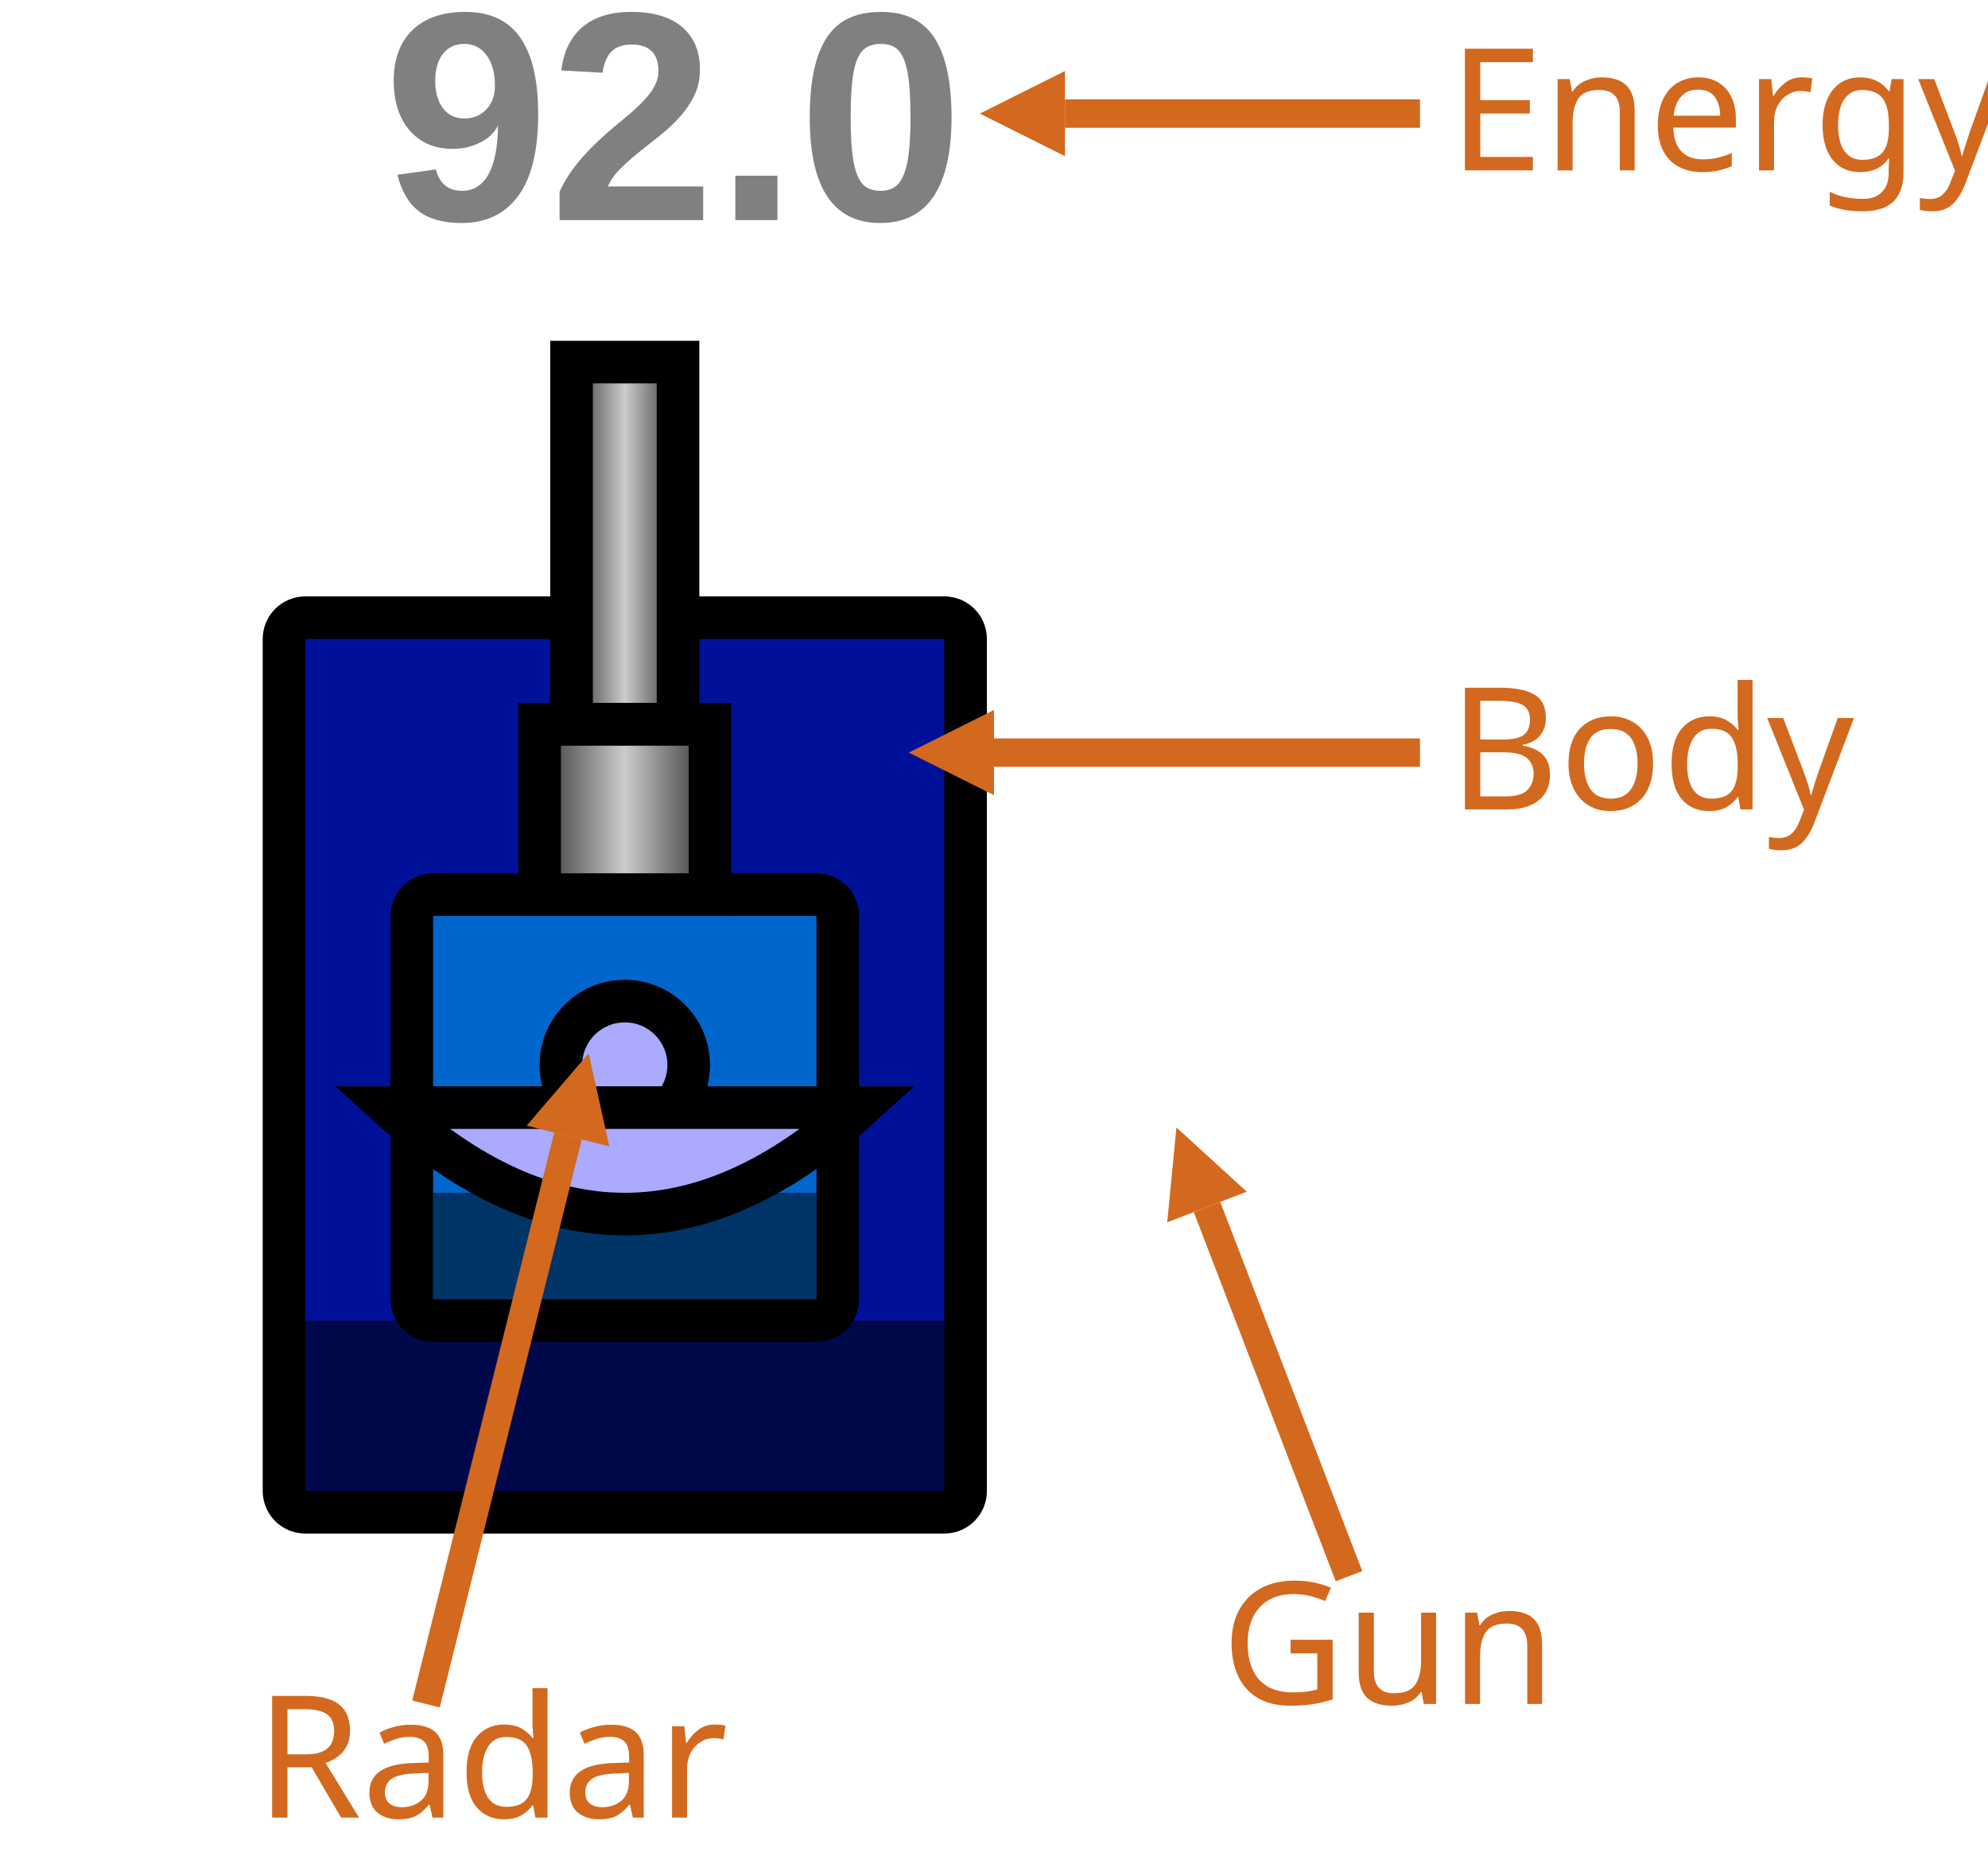
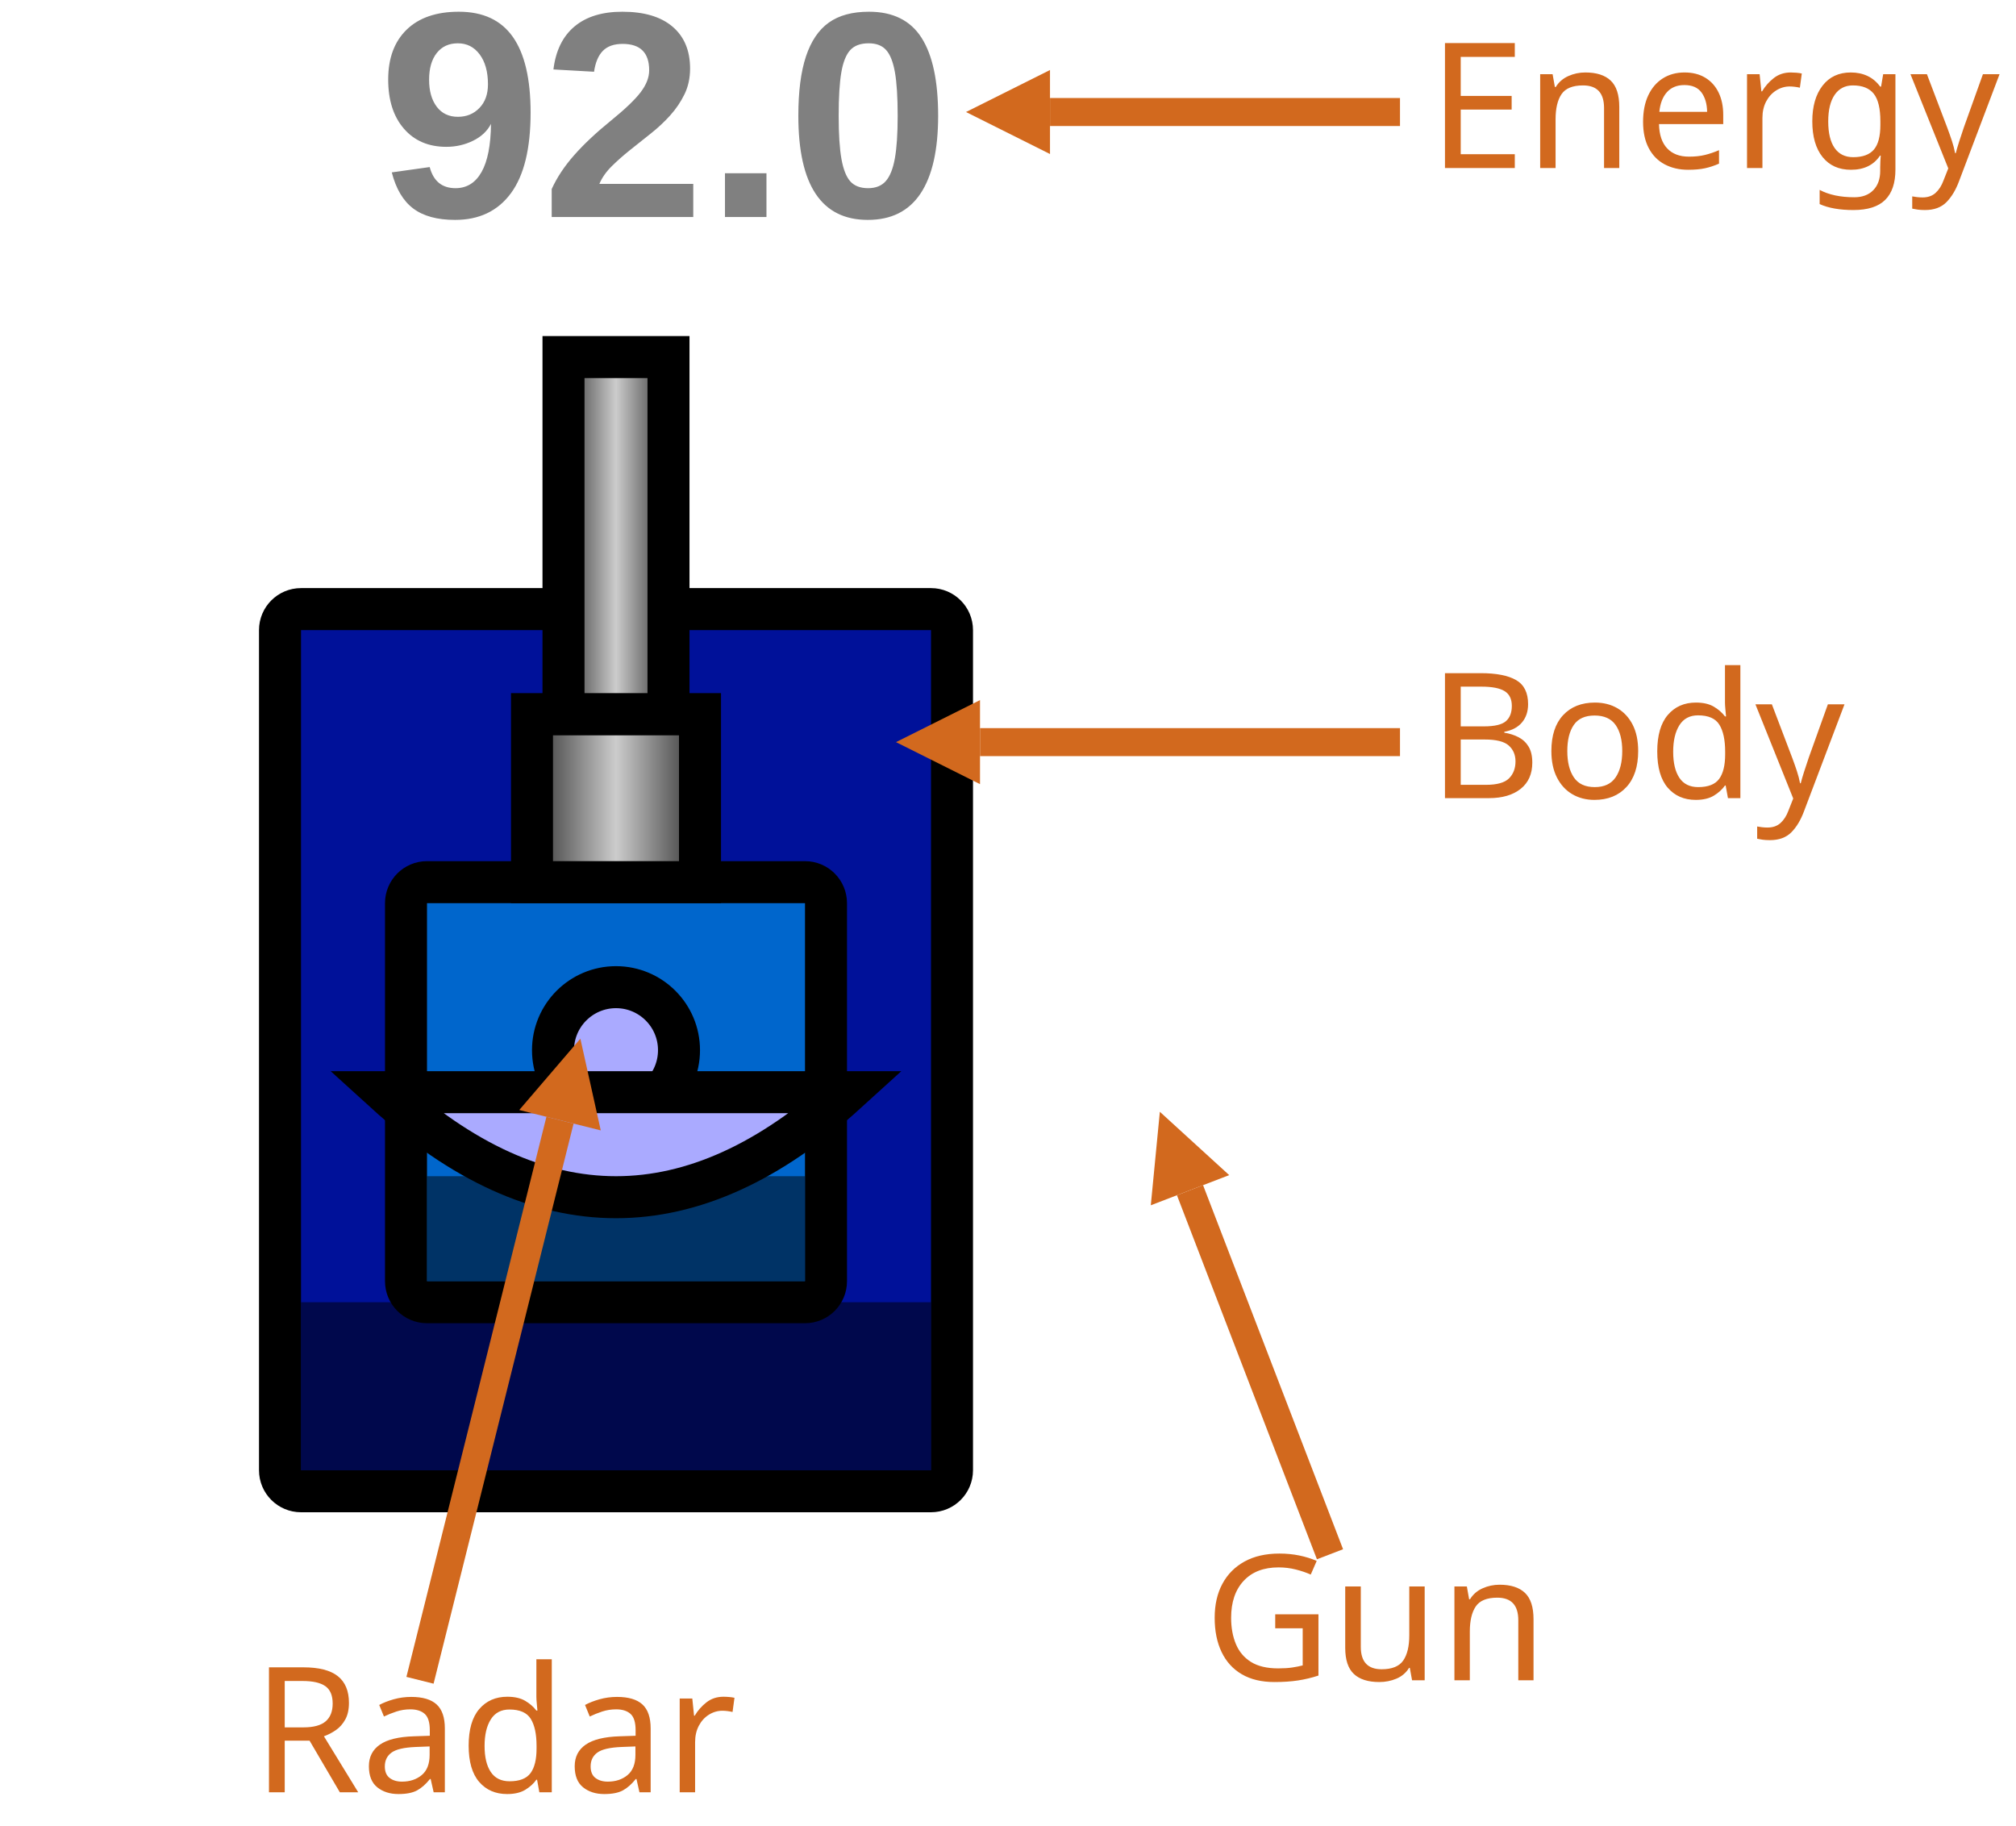
- <svg xmlns="http://www.w3.org/2000/svg" version="1.1" width="175" height="163" viewBox="0 0 1400 1304">
+ <svg xmlns="http://www.w3.org/2000/svg" version="1.1" width="180" height="163" viewBox="0 0 1440 1304">
  <style>
-         .text { font: 120px sans-serif; }
+         .text { font: 125px sans-serif; }
    </style>
  <use href="#tank" transform="translate(-160, 150) scale(1.5, 1.5)" />
  <text x="270" y="155" fill="grey" font-weight="bold" font-size="210px" font-family="Arial, sans-serif">92.0</text>
  <use href="#arrows-with-label" />
  <defs>
    <style>
            .tank-body, .tank-turret, .tank-radar {
            transform-origin: 400px 400px;
            }
            .tank-body {
            transform: rotate(var(--body-rotation, 10deg));
            }
            .tank-turret {
            transform: rotate(var(--turret-rotation, 80deg));
            }
            .tank-radar {
            transform: rotate(var(--radar-rotation, 127deg));
            }
            svg {
            --tank-body-color: #019;
            --tank-turret-color: #06c;
            --tank-radar-color: #aaf;
            --left-belt-track-1: inline;
            --left-belt-track-2: none;
            --left-belt-track-3: none;
            --right-belt-track-1: none;
            --right-belt-track-2: inline;
            --right-belt-track-3: none;
            }
            .tank-body-fill {
            fill: var(--tank-body-color, #019);
            }
            .tank-turret-fill {
            fill: var(--tank-turret-color, #06c);
            }
            .tank-radar-fill {
            fill: var(--tank-radar-color, #aaf);
            }
            .left-belt, .right-belt {
            display: none;
            }
            .left-belt.track1 {
            display: var(--left-belt-track-1, none);
            }
            .left-belt.track2 {
            display: var(--left-belt-track-2, none);
            }
            .left-belt.track3 {
            display: var(--left-belt-track-3, none);
            }
            .right-belt.track1 {
            display: var(--right-belt-track-1, none);
            }
            .right-belt.track2 {
            display: var(--right-belt-track-2, none);
            }
            .right-belt.track3 {
            display: var(--right-belt-track-3, none);
            }
        </style>
    <linearGradient id="cannon-grad" x1="0%" y1="0%" x2="100%" y2="0%">
      <stop offset="0%" stop-color="#333" />
      <stop offset="50%" stop-color="#CCC" />
      <stop offset="100%" stop-color="#333" />
    </linearGradient>
    <symbol id="link0">
      <rect x="5" y="55" width="125" height="25" fill="#aaaaaa" />
      <rect x="10" y="70" width="116" height="35" fill="#666666" rx="10" ry="10" />
      <rect x="5" y="55" width="125" height="50" fill="none" stroke="black" stroke-width="10" rx="10" ry="10" />
    </symbol>
    <symbol id="link30">
      <rect x="5" y="55" width="125" height="25" fill="#939393" />
      <rect x="10" y="70" width="116" height="30" fill="#585858" rx="10" ry="10" />
      <rect x="5" y="55" width="125" height="42" fill="none" stroke="black" stroke-width="10" rx="10" ry="10" />
    </symbol>
    <symbol id="link60">
      <rect x="5" y="55" width="125" height="20" fill="#555555" />
      <rect x="5" y="55" width="125" height="20" fill="none" stroke="black" stroke-width="10" rx="10" ry="10" />
    </symbol>
    <symbol id="main-track">
      <rect x="20" y="75" width="95" height="450" fill="#333333" stroke="black" stroke-width="10" />
    </symbol>
    <symbol id="track1">
      <use href="#main-track" />
      <use href="#link30" />
      <use href="#link0" y="60" />
      <use href="#link0" y="140" />
      <use href="#link0" y="220" />
      <use href="#link0" y="300" />
      <use href="#link0" y="380" />
      <use href="#link30" y="448" />
    </symbol>
    <symbol id="track2">
      <use href="#main-track" />
      <use href="#link60" />
      <use href="#link0" y="33" />
      <use href="#link0" y="113" />
      <use href="#link0" y="193" />
      <use href="#link0" y="273" />
      <use href="#link0" y="353" />
      <use href="#link0" y="433" />
    </symbol>
    <symbol id="track3">
      <use href="#main-track" />
      <use href="#link0" y="7" />
      <use href="#link0" y="87" />
      <use href="#link0" y="167" />
      <use href="#link0" y="247" />
      <use href="#link0" y="327" />
      <use href="#link0" y="407" />
      <use href="#link60" y="470" />
    </symbol>
    <symbol id="body">
      <use href="#track1" x="150" y="100" class="left-belt track1" />
      <use href="#track2" x="150" y="100" class="left-belt track2" />
      <use href="#track3" x="150" y="100" class="left-belt track3" />
      <use href="#track1" x="515" y="100" class="right-belt track1" />
      <use href="#track2" x="515" y="100" class="right-belt track2" />
      <use href="#track3" x="515" y="100" class="right-belt track3" />
      <rect class="tank-body-fill" x="240" y="190" width="320" height="420" stroke="black" stroke-width="20" rx="10" ry="10" />
      <rect x="250" y="520" width="300" height="80" opacity="0.5" />
    </symbol>
    <symbol id="turret">
      <rect class="tank-turret-fill" x="300" y="320" width="200" height="200" stroke="black" stroke-width="20" rx="10" ry="10" />
      <rect x="310" y="460" width="180" height="50" fill="black" opacity="0.5" />
      <rect x="360" y="240" width="80" height="80" fill="url(#cannon-grad)" stroke="black" stroke-width="20" />
      <rect x="375" y="70" width="50" height="170" fill="url(#cannon-grad)" stroke="black" stroke-width="20" />
    </symbol>
    <symbol id="radar">
      <circle class="tank-radar-fill" cx="400" cy="400" r="30" stroke="black" stroke-width="20" />
      <path class="tank-radar-fill" d="M 290 420 q 110 100 220 0 z" stroke="black" stroke-width="20" />
    </symbol>
    <symbol id="tank">
      <use class="tank-body" href="#body" />
      <use class="tank-turret" href="#turret" />
      <use class="tank-radar" href="#radar" />
    </symbol>
    <symbol id="arrows-with-label">
      <marker id="arrow-head" markerWidth="20" markerHeight="20" refX="3" refY="1.5" orient="auto">
        <polygon points="3 0, 6 1.5, 3 3" fill="chocolate" />
      </marker>
      <line x1="1000" y1="80" x2="750" y2="80" stroke="chocolate" stroke-width="20" marker-end="url(#arrow-head)" />
      <text x="1020" y="120" class="text" fill="chocolate">Energy</text>
      <line x1="1000" y1="530" x2="700" y2="530" stroke="chocolate" stroke-width="20" marker-end="url(#arrow-head)" />
      <text x="1020" y="570" class="text" fill="chocolate">Body</text>
      <line x1="950" y1="1110" x2="850" y2="850" stroke="chocolate" stroke-width="20" marker-end="url(#arrow-head)" />
      <text x="860" y="1200" class="text" fill="chocolate">Gun</text>
      <line x1="300" y1="1200" x2="400" y2="800" stroke="chocolate" stroke-width="20" marker-end="url(#arrow-head)" />
      <text x="180" y="1280" class="text" fill="chocolate">Radar</text>
    </symbol>
  </defs>
</svg>
